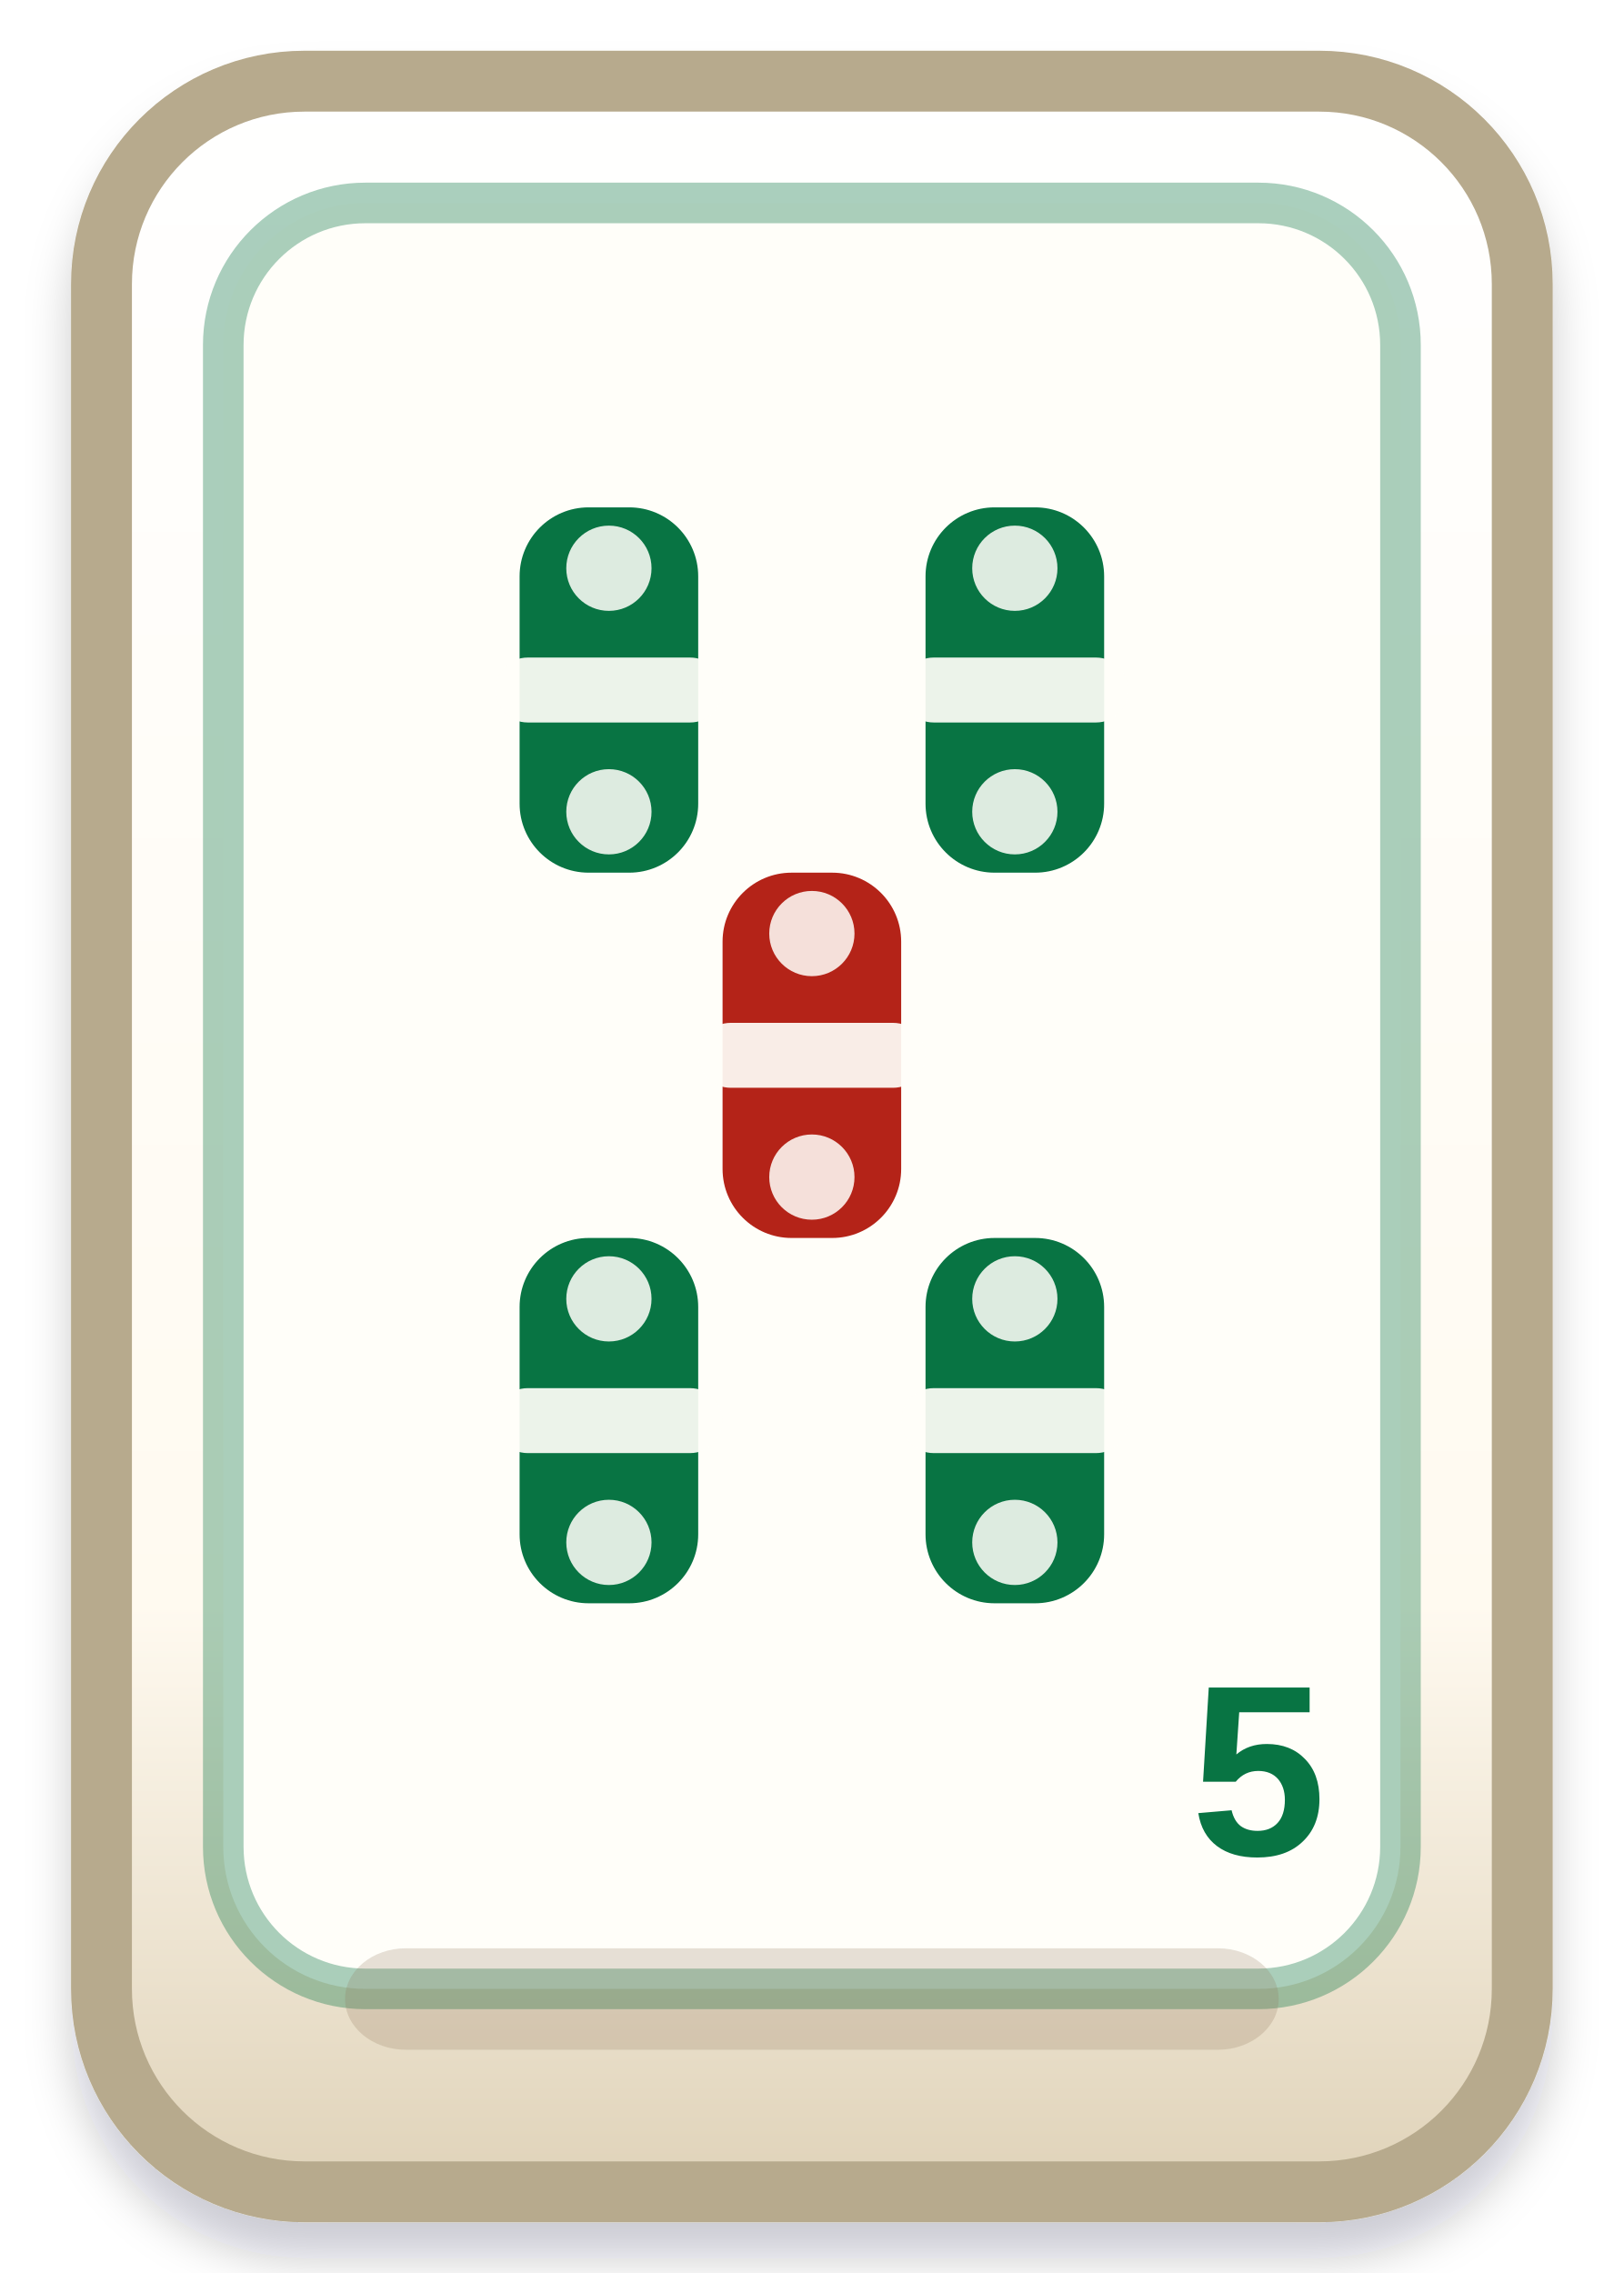
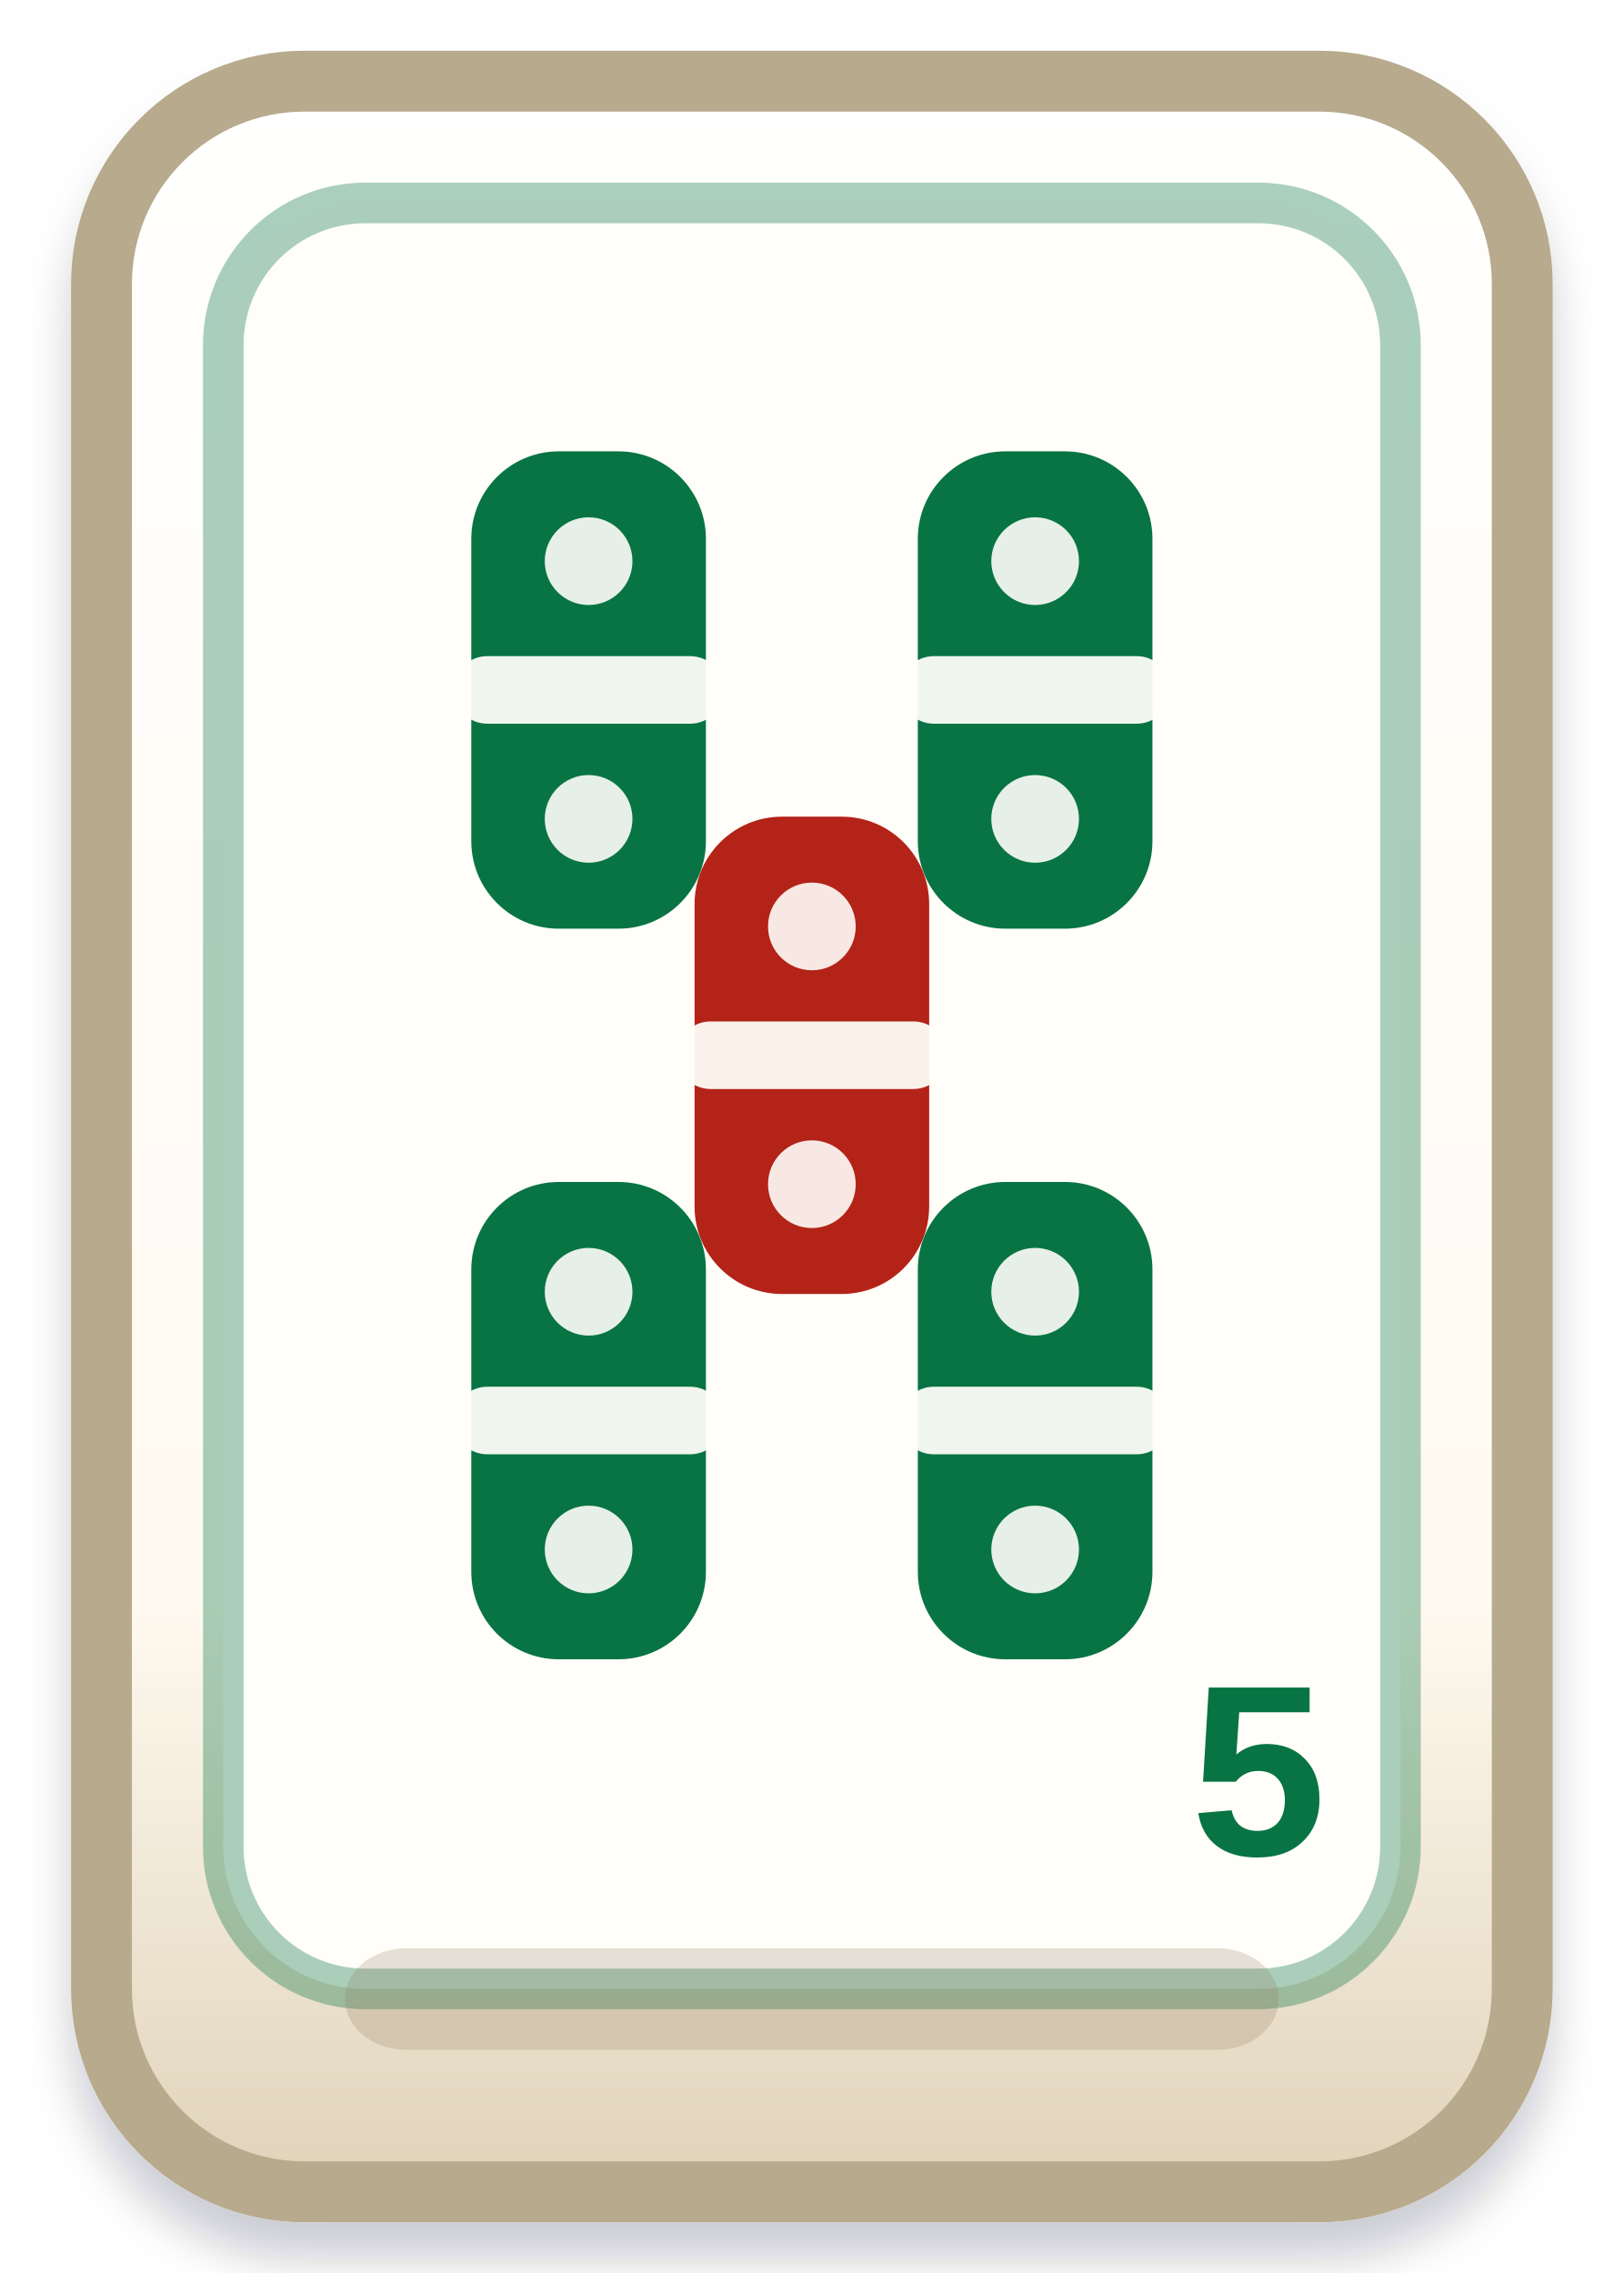
<svg xmlns="http://www.w3.org/2000/svg" viewBox="0 0 80 112" role="img">
  <defs>
    <linearGradient id="tileBase" x1="0" y1="0" x2="0" y2="1">
      <stop offset="0" stop-color="#ffffff" />
      <stop offset="0.72" stop-color="#fffaf0" />
      <stop offset="1" stop-color="#dfd2b8" />
    </linearGradient>
    <filter id="tileShadow" x="-20%" y="-20%" width="140%" height="140%">
      <feDropShadow dx="0" dy="1.8" stdDeviation="1.1" flood-color="#0f172a" flood-opacity="0.20" />
    </filter>
  </defs>
  <rect x="5" y="4" width="70" height="104" rx="10" fill="url(#tileBase)" stroke="#b7aa8d" stroke-width="3" filter="url(#tileShadow)" />
  <rect x="11" y="10" width="58" height="88" rx="7" fill="#fffef9" stroke="#087443" stroke-opacity="0.34" stroke-width="2" />
  <g>
-     <rect x="25.6" y="25" width="8.8" height="18" rx="3.4" fill="#087443" />
-     <rect x="24.4" y="32.4" width="11.2" height="3.2" rx="1.6" fill="#fffef9" opacity="0.92" />
-     <circle cx="30" cy="28" r="2.1" fill="#fffef9" opacity="0.86" />
-     <circle cx="30" cy="40" r="2.1" fill="#fffef9" opacity="0.86" />
+     <rect x="23.22" y="22.24" width="11.56" height="23.52" rx="4.31" fill="#087443" />
+     <rect x="22.34" y="32.33" width="13.33" height="3.33" rx="1.67" fill="#fffef9" opacity="0.94" />
+     <circle cx="29" cy="27.65" r="2.16" fill="#fffef9" opacity="0.9" />
+     <circle cx="29" cy="40.35" r="2.16" fill="#fffef9" opacity="0.9" />
  </g>
  <g>
-     <rect x="45.6" y="25" width="8.8" height="18" rx="3.4" fill="#087443" />
-     <rect x="44.4" y="32.4" width="11.2" height="3.2" rx="1.6" fill="#fffef9" opacity="0.92" />
-     <circle cx="50" cy="28" r="2.1" fill="#fffef9" opacity="0.86" />
-     <circle cx="50" cy="40" r="2.1" fill="#fffef9" opacity="0.86" />
+     <rect x="45.22" y="22.24" width="11.56" height="23.52" rx="4.31" fill="#087443" />
+     <rect x="44.34" y="32.33" width="13.33" height="3.33" rx="1.67" fill="#fffef9" opacity="0.94" />
+     <circle cx="51" cy="27.65" r="2.16" fill="#fffef9" opacity="0.9" />
+     <circle cx="51" cy="40.35" r="2.16" fill="#fffef9" opacity="0.9" />
  </g>
  <g>
-     <rect x="35.6" y="43" width="8.8" height="18" rx="3.4" fill="#b42318" />
-     <rect x="34.4" y="50.4" width="11.2" height="3.2" rx="1.6" fill="#fffef9" opacity="0.92" />
-     <circle cx="40" cy="46" r="2.1" fill="#fffef9" opacity="0.86" />
-     <circle cx="40" cy="58" r="2.1" fill="#fffef9" opacity="0.86" />
+     <rect x="34.22" y="40.24" width="11.56" height="23.52" rx="4.31" fill="#b42318" />
+     <rect x="33.34" y="50.33" width="13.33" height="3.33" rx="1.67" fill="#fffef9" opacity="0.94" />
+     <circle cx="40" cy="45.65" r="2.16" fill="#fffef9" opacity="0.9" />
+     <circle cx="40" cy="58.35" r="2.16" fill="#fffef9" opacity="0.9" />
  </g>
  <g>
-     <rect x="25.6" y="61" width="8.8" height="18" rx="3.4" fill="#087443" />
-     <rect x="24.4" y="68.4" width="11.2" height="3.2" rx="1.6" fill="#fffef9" opacity="0.92" />
-     <circle cx="30" cy="64" r="2.1" fill="#fffef9" opacity="0.86" />
-     <circle cx="30" cy="76" r="2.1" fill="#fffef9" opacity="0.86" />
+     <rect x="23.22" y="58.24" width="11.56" height="23.52" rx="4.31" fill="#087443" />
+     <rect x="22.34" y="68.33" width="13.33" height="3.33" rx="1.67" fill="#fffef9" opacity="0.94" />
+     <circle cx="29" cy="63.65" r="2.16" fill="#fffef9" opacity="0.9" />
+     <circle cx="29" cy="76.35" r="2.16" fill="#fffef9" opacity="0.9" />
  </g>
  <g>
-     <rect x="45.6" y="61" width="8.8" height="18" rx="3.4" fill="#087443" />
-     <rect x="44.4" y="68.4" width="11.2" height="3.2" rx="1.6" fill="#fffef9" opacity="0.92" />
-     <circle cx="50" cy="64" r="2.1" fill="#fffef9" opacity="0.86" />
-     <circle cx="50" cy="76" r="2.1" fill="#fffef9" opacity="0.86" />
+     <rect x="45.22" y="58.24" width="11.56" height="23.52" rx="4.31" fill="#087443" />
+     <rect x="44.34" y="68.33" width="13.33" height="3.33" rx="1.67" fill="#fffef9" opacity="0.94" />
+     <circle cx="51" cy="63.65" r="2.16" fill="#fffef9" opacity="0.9" />
+     <circle cx="51" cy="76.35" r="2.16" fill="#fffef9" opacity="0.9" />
  </g>
  <text x="62" y="88" text-anchor="middle" dominant-baseline="middle" font-family="Arial, sans-serif" font-size="12" font-weight="900" fill="#087443">5</text>
  <rect x="17" y="96" width="46" height="5" rx="3" fill="#8b7355" opacity="0.22" />
</svg>
